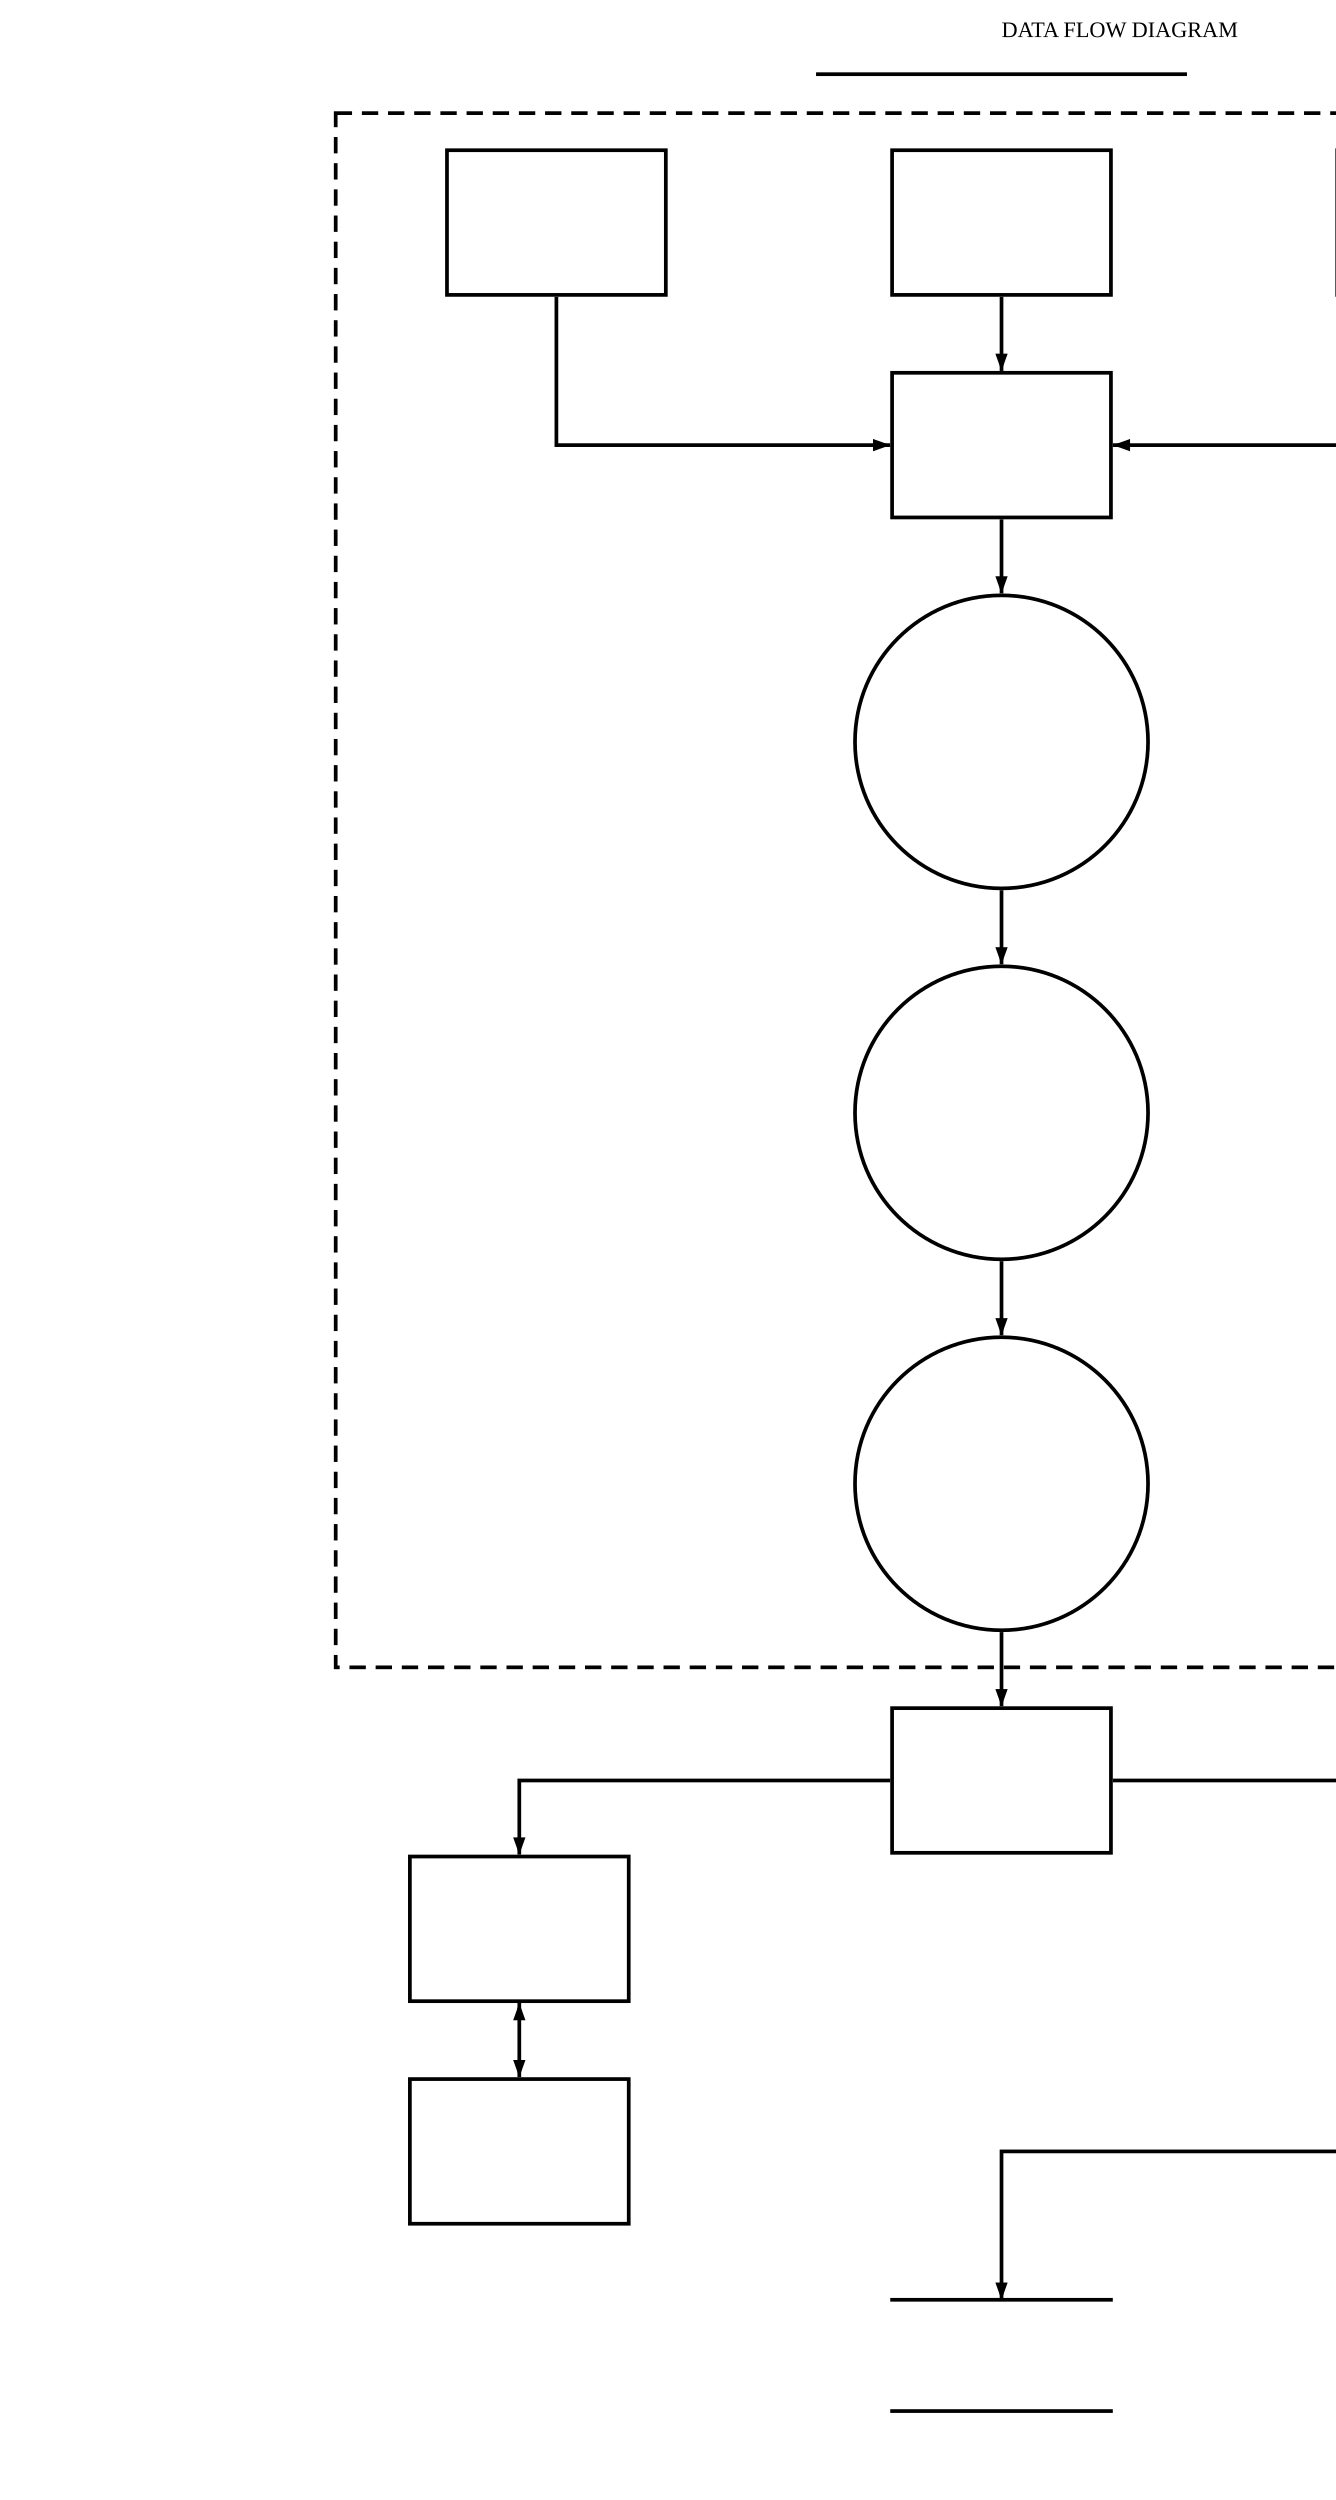
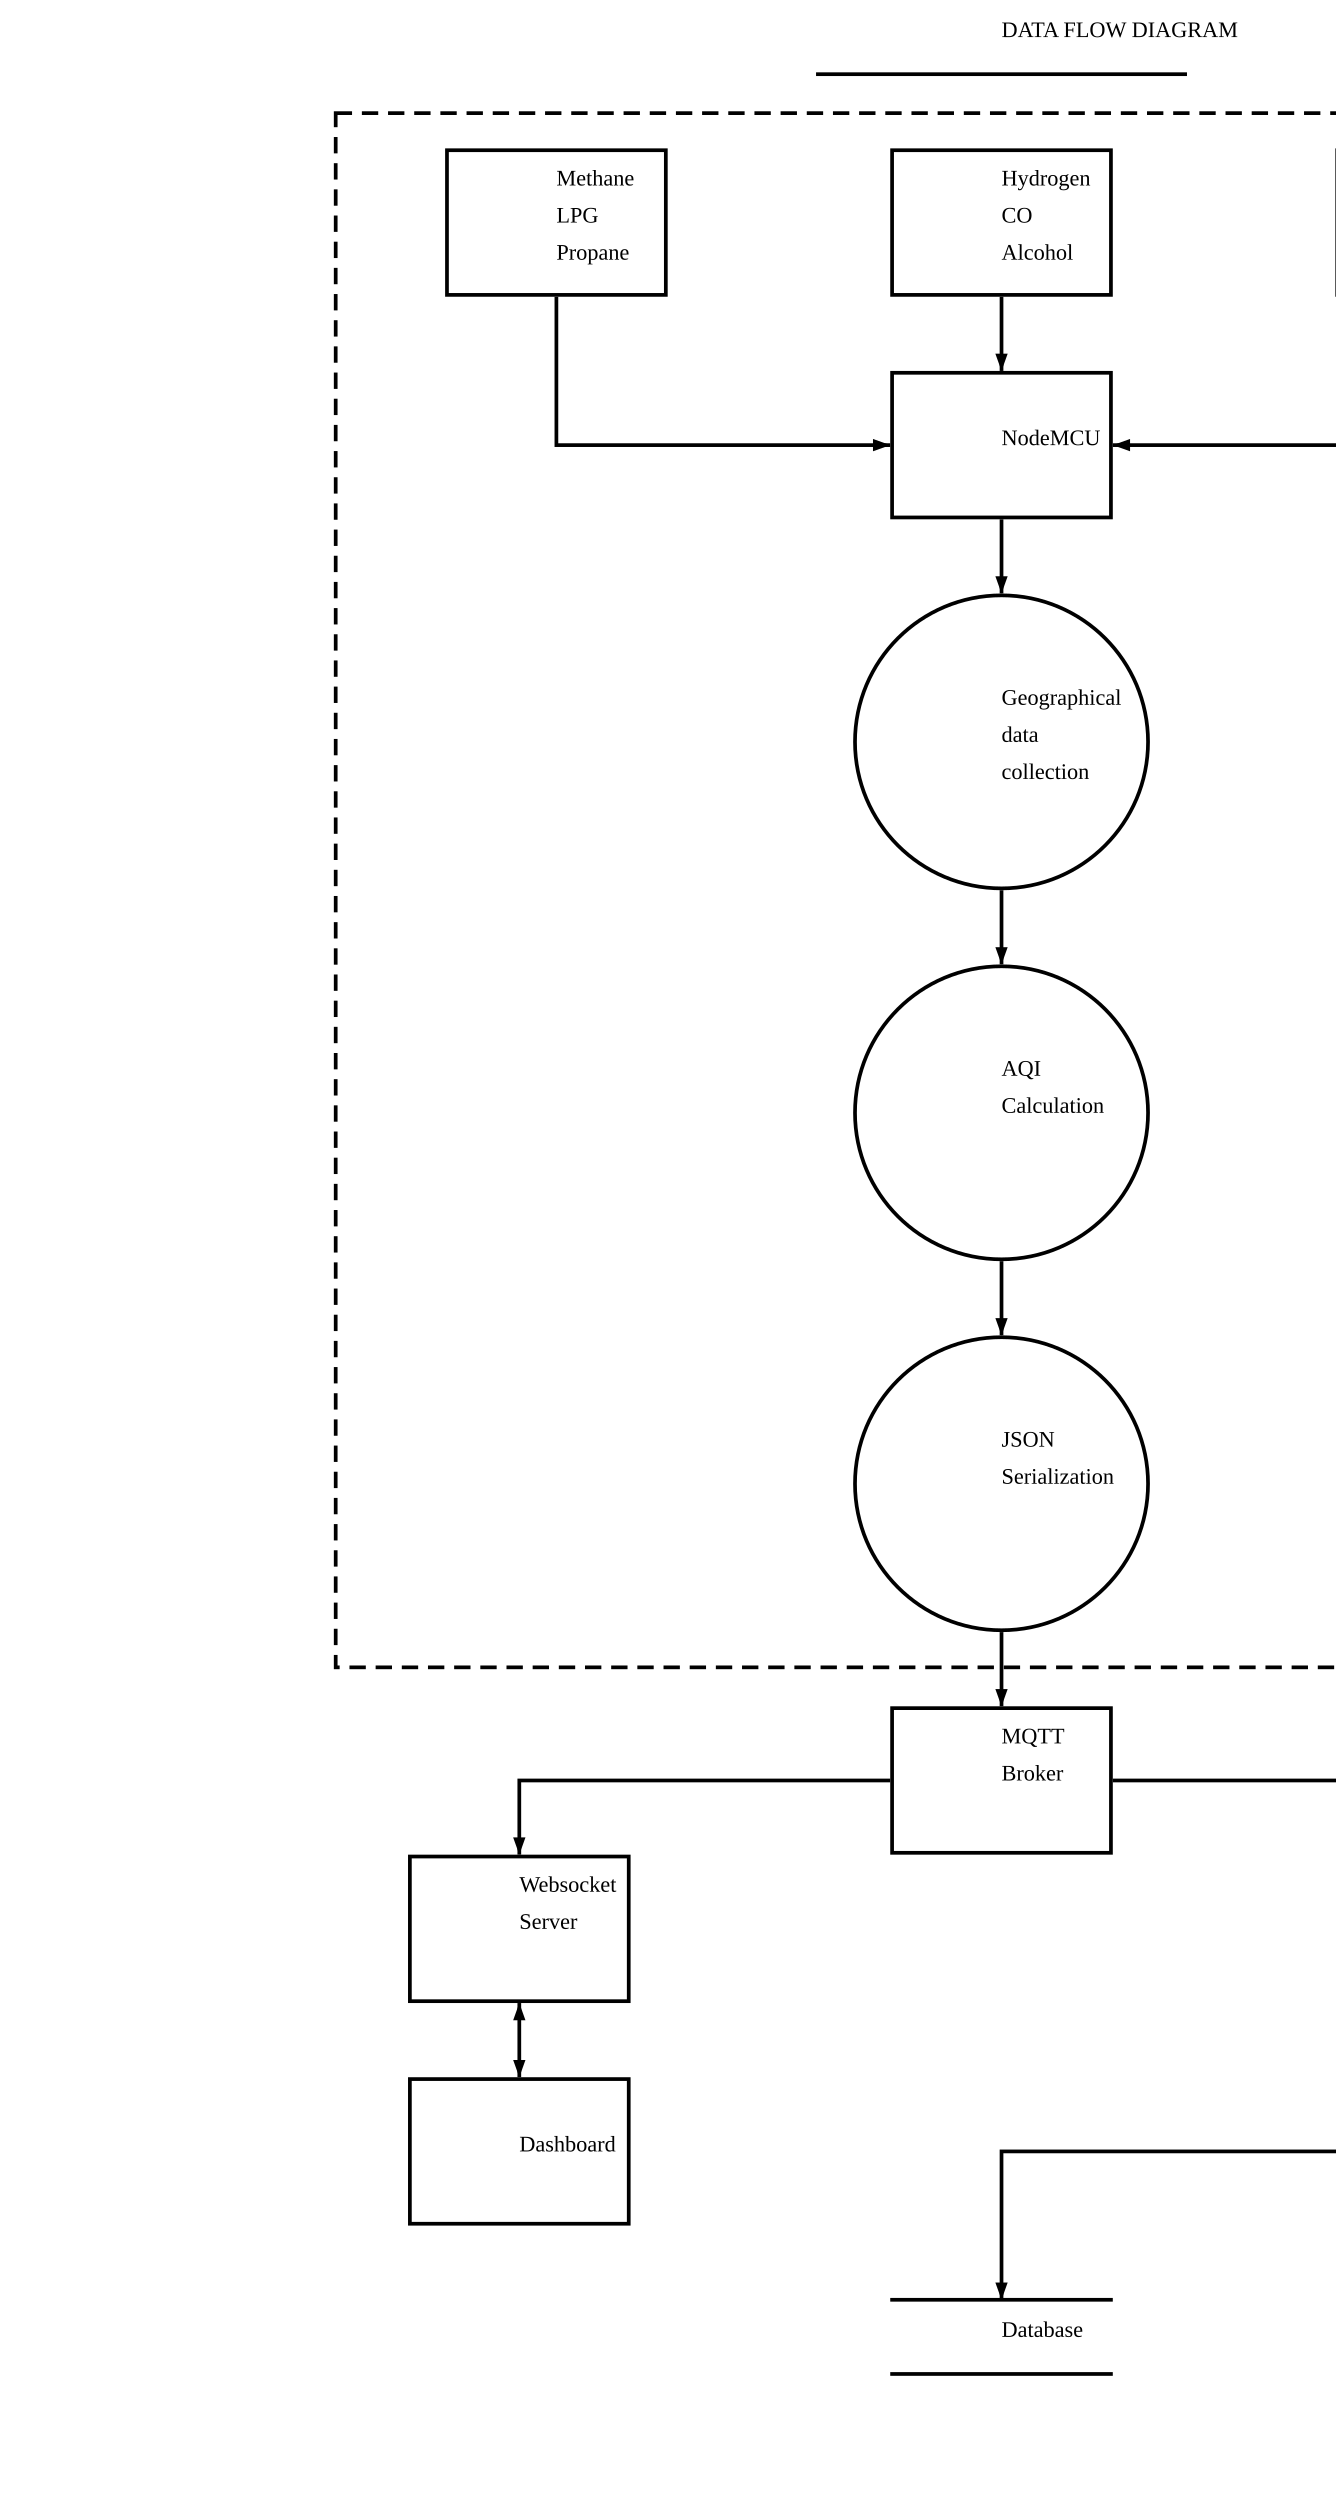
<svg xmlns="http://www.w3.org/2000/svg" xmlns:ns1="http://latexdraw.sourceforge.net/namespaces/latexdraw" version="1.1" baseProfile="full">
  <g>
    <g ns1:type="rectangle" id="id9400861">
      <rect x="241.0" y="81.0" width="118.0" height="78.0" ns1:borderPos="outer" stroke-width="2.0" stroke="black" fill="none" />
    </g>
    <g ns1:type="rectangle" id="id952198830">
      <rect x="721.0" y="81.0" width="118.0" height="78.0" ns1:borderPos="outer" stroke-width="2.0" stroke="black" fill="none" />
    </g>
    <g ns1:type="rectangle" id="id885449249">
      <rect x="481.0" y="81.0" width="118.0" height="78.0" ns1:borderPos="outer" stroke-width="2.0" stroke="black" fill="none" />
    </g>
    <g ns1:type="rectangle" id="id248544341">
      <rect x="481.0" y="921.0" width="118.0" height="78.0" ns1:borderPos="outer" stroke-width="2.0" stroke="black" fill="none" />
    </g>
    <g ns1:type="rectangle" id="id728138767">
      <rect x="221.0" y="1001.0" width="118.0" height="78.0" ns1:borderPos="outer" stroke-width="2.0" stroke="black" fill="none" />
    </g>
    <g ns1:type="rectangle" id="id152179437">
      <rect x="481.0" y="201.0" width="118.0" height="78.0" ns1:borderPos="outer" stroke-width="2.0" stroke="black" fill="none" />
    </g>
    <g ns1:type="joinedLines" id="id1798498263">
      <polyline points="300.0,160.0 300.0,240.0 480.0,240.0 480.0,240.0 " stroke-width="2.0" stroke="black" fill="none" ns1:rotationAngle="0.0" marker-end="url(#arrow1-1798498263)" />
    </g>
    <g ns1:type="joinedLines" id="id650840059">
      <polyline points="540.0,160.0 540.0,200.0 " stroke-width="2.0" stroke="black" ns1:rotationAngle="0.0" marker-end="url(#arrow1-650840059)" />
    </g>
    <g ns1:type="joinedLines" id="id1356267546">
      <polyline points="780.0,160.0 780.0,240.0 600.0,240.0 " stroke-width="2.0" stroke="black" fill="none" ns1:rotationAngle="0.0" marker-end="url(#arrow1-1356267546)" />
    </g>
    <g ns1:type="circle" id="id1677753206">
      <circle cx="540.0" cy="400.0" r="79.0" ns1:borderPos="outer" stroke-width="2.0" stroke="black" fill="none" />
    </g>
    <g ns1:type="circle" id="id204204936">
      <circle cx="540.0" cy="600.0" r="79.0" ns1:borderPos="outer" stroke-width="2.0" stroke="black" fill="none" />
    </g>
    <g ns1:type="circle" id="id160976658">
      <circle cx="540.0" cy="800.0" r="79.0" ns1:borderPos="outer" stroke-width="2.0" stroke="black" fill="none" />
    </g>
    <g ns1:type="joinedLines" id="id1236257696">
      <polyline points="540.0,280.0 540.0,320.0 " stroke-width="2.0" stroke="black" ns1:rotationAngle="0.0" marker-end="url(#arrow1-1236257696)" />
    </g>
    <g ns1:type="joinedLines" id="id1539576979">
      <polyline points="540.0,480.0 540.0,520.0 " stroke-width="2.0" stroke="black" ns1:rotationAngle="0.0" marker-end="url(#arrow1-1539576979)" />
    </g>
    <g ns1:type="joinedLines" id="id990042310">
      <polyline points="540.0,680.0 540.0,720.0 " stroke-width="2.0" stroke="black" ns1:rotationAngle="0.0" marker-end="url(#arrow1-990042310)" />
    </g>
    <g ns1:type="rectangle" id="id1506827313">
      <rect x="741.0" y="1001.0" width="118.0" height="78.0" ns1:borderPos="outer" stroke-width="2.0" stroke="black" fill="none" />
    </g>
    <g ns1:type="rectangle" id="id69823769">
      <rect x="221.0" y="1121.0" width="118.0" height="78.0" ns1:borderPos="outer" stroke-width="2.0" stroke="black" fill="none" />
    </g>
    <g ns1:type="rectangle" id="id2035687496">
      <rect x="741.0" y="1121.0" width="118.0" height="78.0" ns1:borderPos="outer" stroke-width="2.0" stroke="black" fill="none" />
    </g>
    <g ns1:type="rectangle" id="id1700573917">
      <rect x="741.0" y="1281.0" width="118.0" height="78.0" ns1:borderPos="outer" stroke-width="2.0" stroke="black" fill="none" />
    </g>
    <g ns1:type="joinedLines" id="id1618656267">
      <polyline points="480.0,1240.0 600.0,1240.0 600.0,1240.0 " stroke-width="2.0" stroke="black" fill="none" ns1:rotationAngle="0.0" />
    </g>
    <g ns1:type="joinedLines" id="id1190475902">
-       <polyline points="480.0,1300.0 600.0,1300.0 " stroke-width="2.0" stroke="black" ns1:rotationAngle="0.0" />
+       <polyline points="480.0,1280.0 600.0,1280.0 " stroke-width="2.0" stroke="black" ns1:rotationAngle="0.0" />
    </g>
    <g ns1:type="joinedLines" id="id1093634105">
      <polyline points="540.0,880.0 540.0,920.0 " stroke-width="2.0" stroke="black" ns1:rotationAngle="0.0" marker-end="url(#arrow1-1093634105)" />
    </g>
    <g ns1:type="joinedLines" id="id262086932">
      <polyline points="600.0,960.0 800.0,960.0 800.0,1000.0 " stroke-width="2.0" stroke="black" fill="none" ns1:rotationAngle="0.0" marker-end="url(#arrow1-262086932)" />
    </g>
    <g ns1:type="joinedLines" id="id1944506575">
      <polyline points="480.0,960.0 280.0,960.0 280.0,1000.0 " stroke-width="2.0" stroke="black" fill="none" ns1:rotationAngle="0.0" marker-end="url(#arrow1-1944506575)" />
    </g>
    <g ns1:type="joinedLines" id="id427694832">
      <polyline points="280.0,1080.0 280.0,1120.0 " stroke-width="2.0" stroke="black" ns1:rotationAngle="0.0" marker-start="url(#arrow0-427694832)" marker-end="url(#arrow1-427694832)" />
    </g>
    <g ns1:type="joinedLines" id="id1925587099">
      <polyline points="800.0,1080.0 800.0,1120.0 " stroke-width="2.0" stroke="black" ns1:rotationAngle="0.0" marker-start="url(#arrow0-1925587099)" marker-end="url(#arrow1-1925587099)" />
    </g>
    <g ns1:type="joinedLines" id="id2016132448">
      <polyline points="800.0,1200.0 800.0,1280.0 " stroke-width="2.0" stroke="black" ns1:rotationAngle="0.0" marker-start="url(#arrow0-2016132448)" marker-end="url(#arrow1-2016132448)" />
    </g>
    <g ns1:type="joinedLines" id="id557334562">
      <polyline points="740.0,1160.0 540.0,1160.0 540.0,1240.0 " stroke-width="2.0" stroke="black" fill="none" ns1:rotationAngle="0.0" marker-start="url(#arrow0-557334562)" marker-end="url(#arrow1-557334562)" />
    </g>
    <g ns1:type="rectangle" id="id732694587">
      <rect x="181.0" y="61.0" width="718.0" height="838.0" ns1:borderPos="outer" stroke-width="2.0" stroke="black" fill="none" stroke-dasharray="8.819, 5.292" />
    </g>
    <g ns1:type="text" id="id620078847" fill="black" ns1:position="">
      <text x="540.0" y="20.0">DATA  FLOW  DIAGRAM</text>
    </g>
    <g ns1:type="joinedLines" id="id1263323507">
      <polyline points="440.0,40.0 640.0,40.0 640.0,40.0 " stroke-width="2.0" stroke="black" fill="none" ns1:rotationAngle="0.0" />
+     </g>
+     <g ns1:type="text" id="id833480011" fill="black" ns1:position="">
+       <text x="300.0" y="100.0">Methane</text>
+     </g>
+     <g ns1:type="text" id="id1334953784" fill="black" ns1:position="">
+       <text x="300.0" y="120.0">LPG</text>
+     </g>
+     <g ns1:type="text" id="id434113130" fill="black" ns1:position="">
+       <text x="300.0" y="140.0">Propane</text>
+     </g>
+     <g ns1:type="text" id="id324635185" fill="black" ns1:position="">
+       <text x="540.0" y="100.0">Hydrogen</text>
+     </g>
+     <g ns1:type="text" id="id878068886" fill="black" ns1:position="">
+       <text x="540.0" y="120.0">CO</text>
+     </g>
+     <g ns1:type="text" id="id1228052088" fill="black" ns1:position="">
+       <text x="540.0" y="140.0">Alcohol</text>
+     </g>
+     <g ns1:type="text" id="id316854436" fill="black" ns1:position="">
+       <text x="780.0" y="100.0">Ammonium</text>
+     </g>
+     <g ns1:type="text" id="id257264465" fill="black" ns1:position="">
+       <text x="780.0" y="120.0">CO2</text>
+     </g>
+     <g ns1:type="text" id="id301372888" fill="black" ns1:position="">
+       <text x="780.0" y="140.0">Acetona</text>
+     </g>
+     <g ns1:type="text" id="id306372451" fill="black" ns1:position="">
+       <text x="540.0" y="240.0">NodeMCU</text>
+     </g>
+     <g ns1:type="text" id="id1951709208" fill="black" ns1:position="">
+       <text x="540.0" y="380.0">Geographical</text>
+     </g>
+     <g ns1:type="text" id="id1849300096" fill="black" ns1:position="">
+       <text x="540.0" y="400.0">data</text>
+     </g>
+     <g ns1:type="text" id="id1089610376" fill="black" ns1:position="">
+       <text x="540.0" y="420.0">collection</text>
+     </g>
+     <g ns1:type="text" id="id641540078" fill="black" ns1:position="">
+       <text x="540.0" y="580.0">AQI</text>
+     </g>
+     <g ns1:type="text" id="id1575051739" fill="black" ns1:position="">
+       <text x="540.0" y="600.0">Calculation</text>
+     </g>
+     <g ns1:type="text" id="id1956096638" fill="black" ns1:position="">
+       <text x="540.0" y="780.0">JSON</text>
+     </g>
+     <g ns1:type="text" id="id1999682020" fill="black" ns1:position="">
+       <text x="540.0" y="800.0">Serialization</text>
+     </g>
+     <g ns1:type="text" id="id254029199" fill="black" ns1:position="">
+       <text x="540.0" y="940.0">MQTT</text>
+     </g>
+     <g ns1:type="text" id="id1656369322" fill="black" ns1:position="">
+       <text x="540.0" y="960.0">Broker</text>
+     </g>
+     <g ns1:type="text" id="id1938587299" fill="black" ns1:position="">
+       <text x="280.0" y="1020.0">Websocket</text>
+     </g>
+     <g ns1:type="text" id="id126071859" fill="black" ns1:position="">
+       <text x="280.0" y="1040.0">Server</text>
+     </g>
+     <g ns1:type="text" id="id905232276" fill="black" ns1:position="">
+       <text x="280.0" y="1160.0">Dashboard</text>
+     </g>
+     <g ns1:type="text" id="id1255022936" fill="black" ns1:position="">
+       <text x="800.0" y="1020.0">MQTT</text>
+     </g>
+     <g ns1:type="text" id="id312999175" fill="black" ns1:position="">
+       <text x="800.0" y="1040.0">Subscriber</text>
+     </g>
+     <g ns1:type="text" id="id1257667694" fill="black" ns1:position="">
+       <text x="540.0" y="1260.0">Database</text>
+     </g>
+     <g ns1:type="text" id="id1597779626" fill="black" ns1:position="">
+       <text x="800.0" y="1140.0">IoT</text>
+     </g>
+     <g ns1:type="text" id="id917052609" fill="black" ns1:position="">
+       <text x="800.0" y="1160.0">Server</text>
+     </g>
+     <g ns1:type="text" id="id1341498149" fill="black" ns1:position="">
+       <text x="800.0" y="1300.0">Native</text>
+     </g>
+     <g ns1:type="text" id="id1011746619" fill="black" ns1:position="">
+       <text x="800.0" y="1320.0">Applications</text>
+     </g>
+     <g ns1:type="text" id="id1494806259" fill="black" ns1:position="">
+       <text x="840.0" y="880.0">n-Modules</text>
    </g>
  </g>
  <defs>
    <marker overflow="visible" orient="auto" id="arrow1-1798498263">
      <path d="M 0.0 0.0 L -4.652 1.661 L -4.652 0.0 L -4.652 -1.661 z " ns1:arrSizeNum="2.0" fill="black" />
    </marker>
    <marker overflow="visible" orient="auto" id="arrow1-650840059">
      <path d="M 0.0 0.0 L -4.652 1.661 L -4.652 0.0 L -4.652 -1.661 z " ns1:arrSizeNum="2.0" fill="black" />
    </marker>
    <marker overflow="visible" orient="auto" id="arrow1-1356267546">
      <path d="M 0.0 0.0 L -4.652 1.661 L -4.652 0.0 L -4.652 -1.661 z " ns1:arrSizeNum="2.0" fill="black" />
    </marker>
    <marker overflow="visible" orient="auto" id="arrow1-1236257696">
      <path d="M 0.0 0.0 L -4.652 1.661 L -4.652 0.0 L -4.652 -1.661 z " ns1:arrSizeNum="2.0" fill="black" />
    </marker>
    <marker overflow="visible" orient="auto" id="arrow1-1539576979">
      <path d="M 0.0 0.0 L -4.652 1.661 L -4.652 0.0 L -4.652 -1.661 z " ns1:arrSizeNum="2.0" fill="black" />
    </marker>
    <marker overflow="visible" orient="auto" id="arrow1-990042310">
      <path d="M 0.0 0.0 L -4.652 1.661 L -4.652 0.0 L -4.652 -1.661 z " ns1:arrSizeNum="2.0" fill="black" />
    </marker>
    <marker overflow="visible" orient="auto" id="arrow1-1093634105">
      <path d="M 0.0 0.0 L -4.652 1.661 L -4.652 0.0 L -4.652 -1.661 z " ns1:arrSizeNum="2.0" fill="black" />
    </marker>
    <marker overflow="visible" orient="auto" id="arrow1-262086932">
      <path d="M 0.0 0.0 L -4.652 1.661 L -4.652 0.0 L -4.652 -1.661 z " ns1:arrSizeNum="2.0" fill="black" />
    </marker>
    <marker overflow="visible" orient="auto" id="arrow1-1944506575">
      <path d="M 0.0 0.0 L -4.652 1.661 L -4.652 0.0 L -4.652 -1.661 z " ns1:arrSizeNum="2.0" fill="black" />
    </marker>
    <marker overflow="visible" orient="auto" id="arrow0-427694832">
      <path d="M 0.0 0.0 L 4.652 1.661 L 4.652 0.0 L 4.652 -1.661 z " ns1:arrSizeNum="2.0" fill="black" />
    </marker>
    <marker overflow="visible" orient="auto" id="arrow1-427694832">
      <path d="M 0.0 0.0 L -4.652 1.661 L -4.652 0.0 L -4.652 -1.661 z " ns1:arrSizeNum="2.0" fill="black" />
    </marker>
    <marker overflow="visible" orient="auto" id="arrow0-1925587099">
      <path d="M 0.0 0.0 L 4.652 1.661 L 4.652 0.0 L 4.652 -1.661 z " ns1:arrSizeNum="2.0" fill="black" />
    </marker>
    <marker overflow="visible" orient="auto" id="arrow1-1925587099">
      <path d="M 0.0 0.0 L -4.652 1.661 L -4.652 0.0 L -4.652 -1.661 z " ns1:arrSizeNum="2.0" fill="black" />
    </marker>
    <marker overflow="visible" orient="auto" id="arrow0-2016132448">
      <path d="M 0.0 0.0 L 4.652 1.661 L 4.652 0.0 L 4.652 -1.661 z " ns1:arrSizeNum="2.0" fill="black" />
    </marker>
    <marker overflow="visible" orient="auto" id="arrow1-2016132448">
      <path d="M 0.0 0.0 L -4.652 1.661 L -4.652 0.0 L -4.652 -1.661 z " ns1:arrSizeNum="2.0" fill="black" />
    </marker>
    <marker overflow="visible" orient="auto" id="arrow0-557334562">
      <path d="M 0.0 0.0 L 4.652 1.661 L 4.652 0.0 L 4.652 -1.661 z " ns1:arrSizeNum="2.0" fill="black" />
    </marker>
    <marker overflow="visible" orient="auto" id="arrow1-557334562">
      <path d="M 0.0 0.0 L -4.652 1.661 L -4.652 0.0 L -4.652 -1.661 z " ns1:arrSizeNum="2.0" fill="black" />
    </marker>
  </defs>
</svg>
